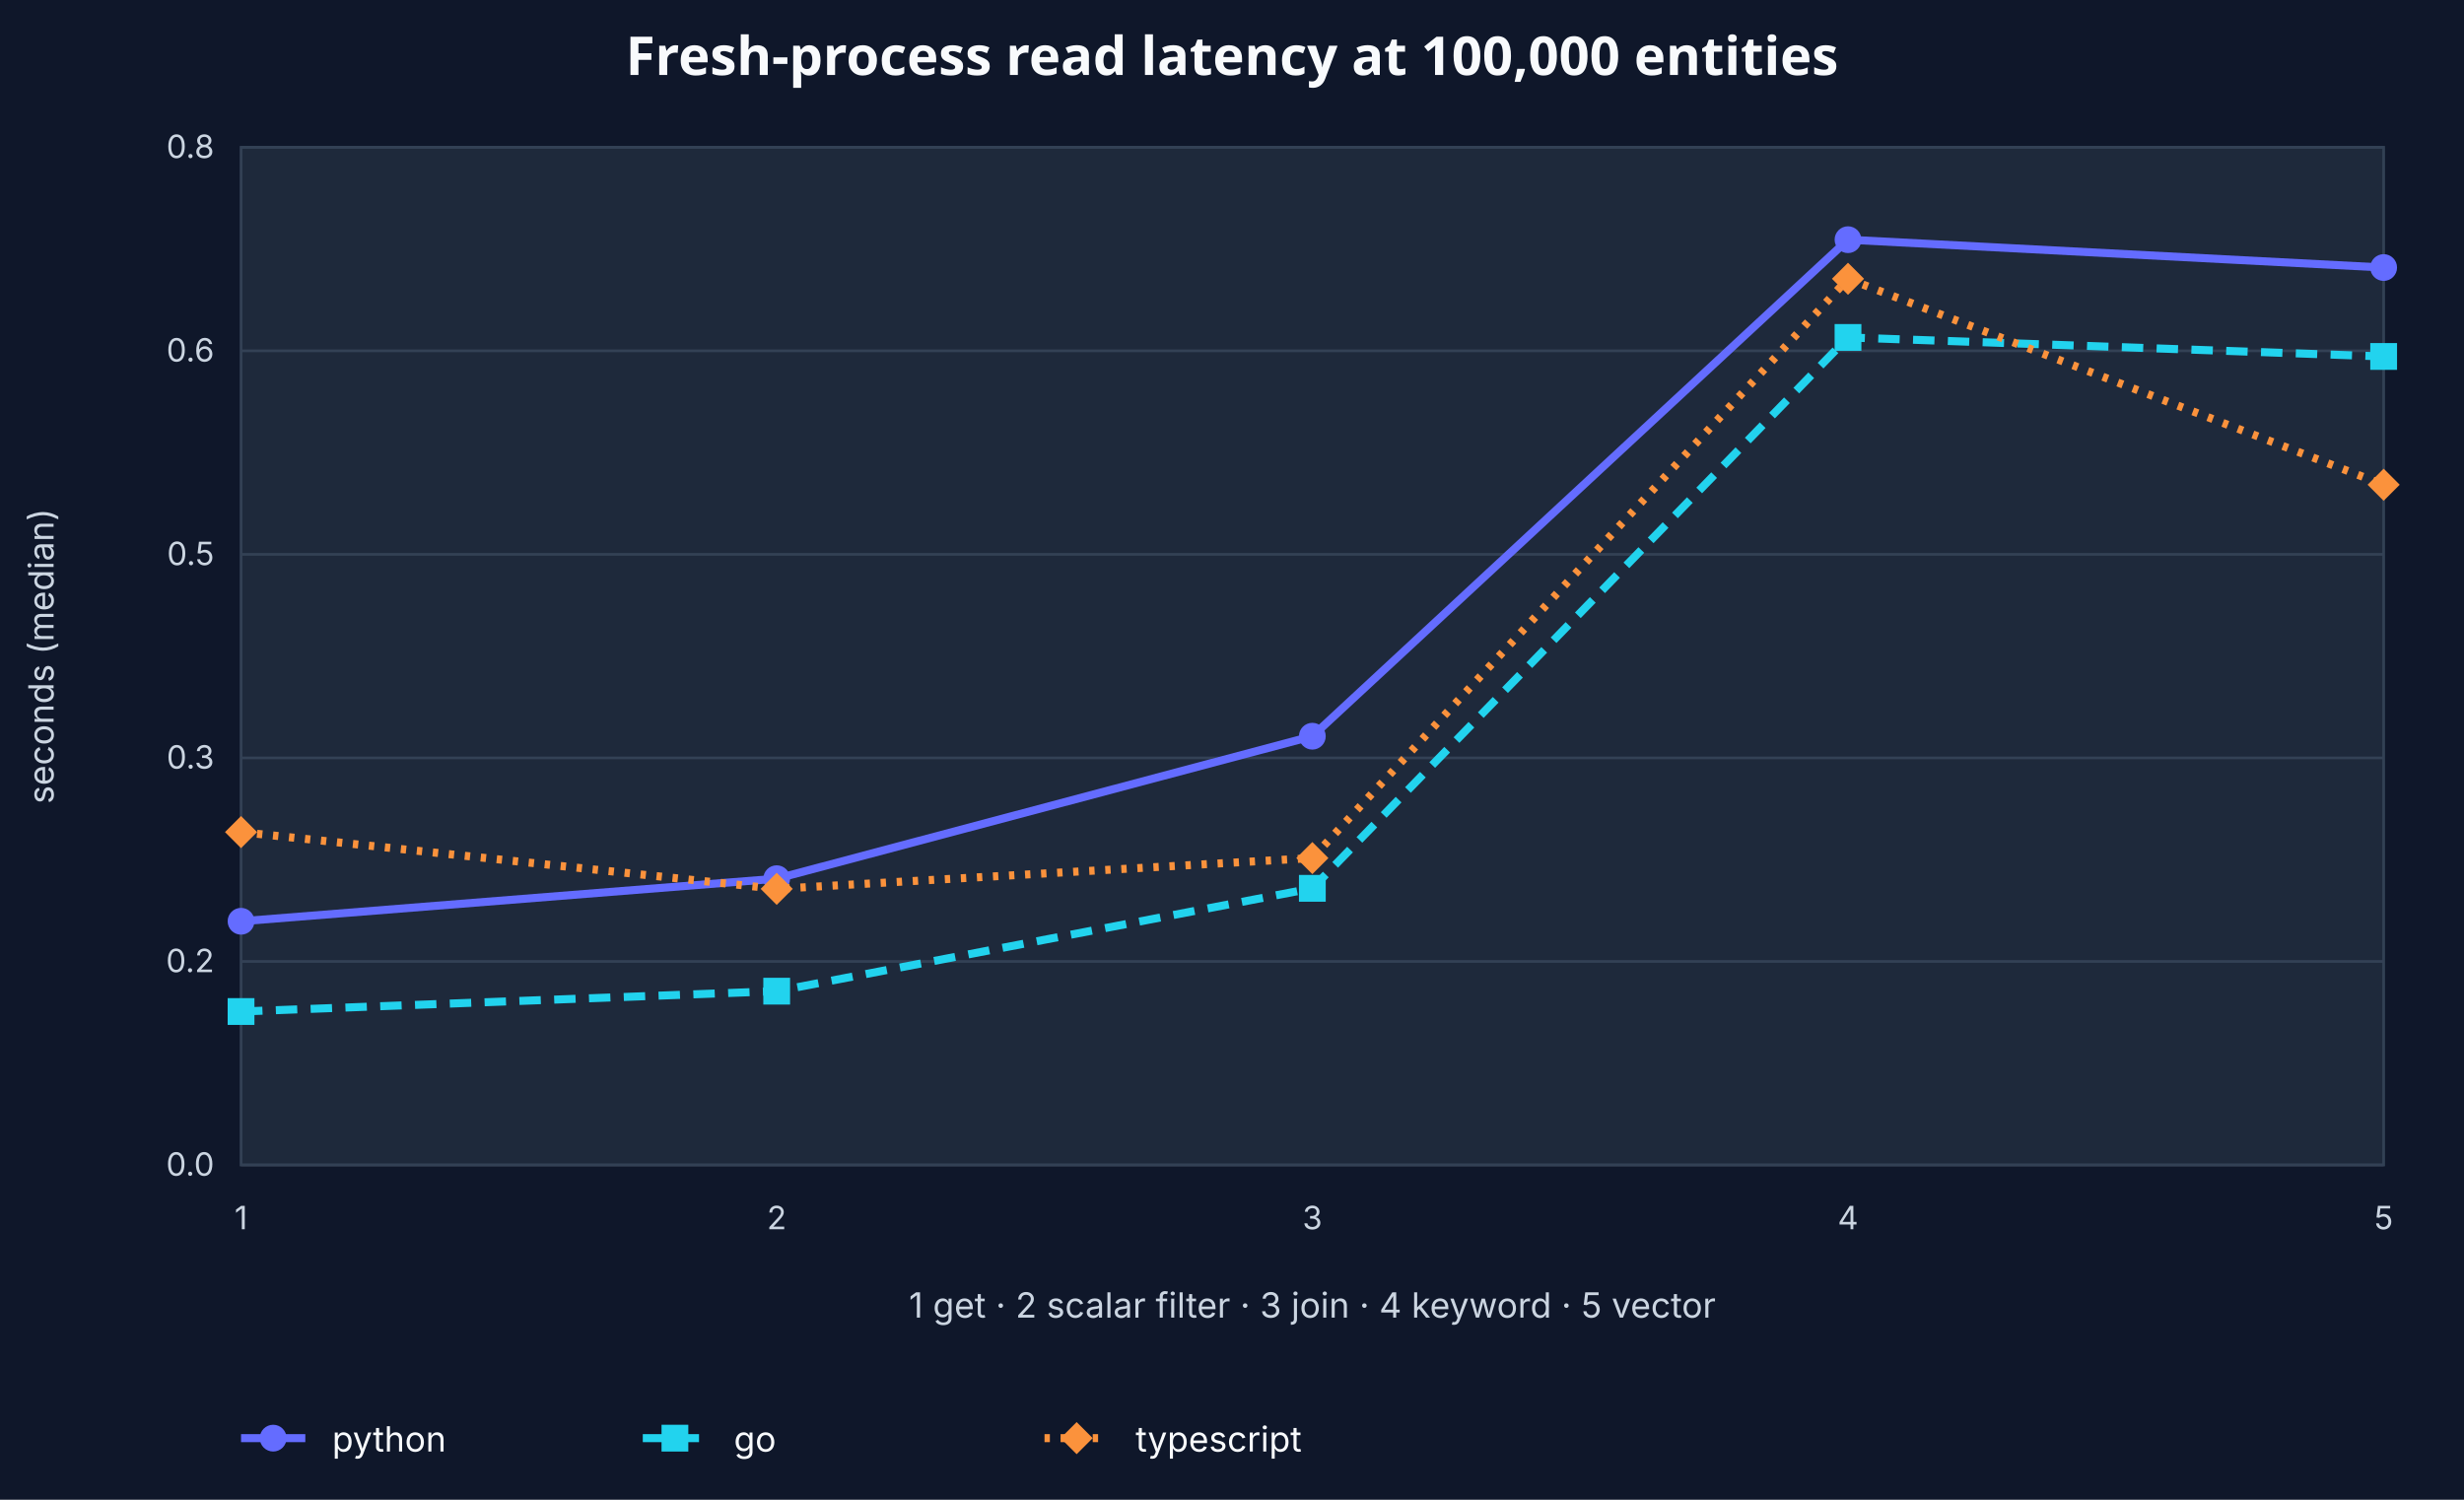
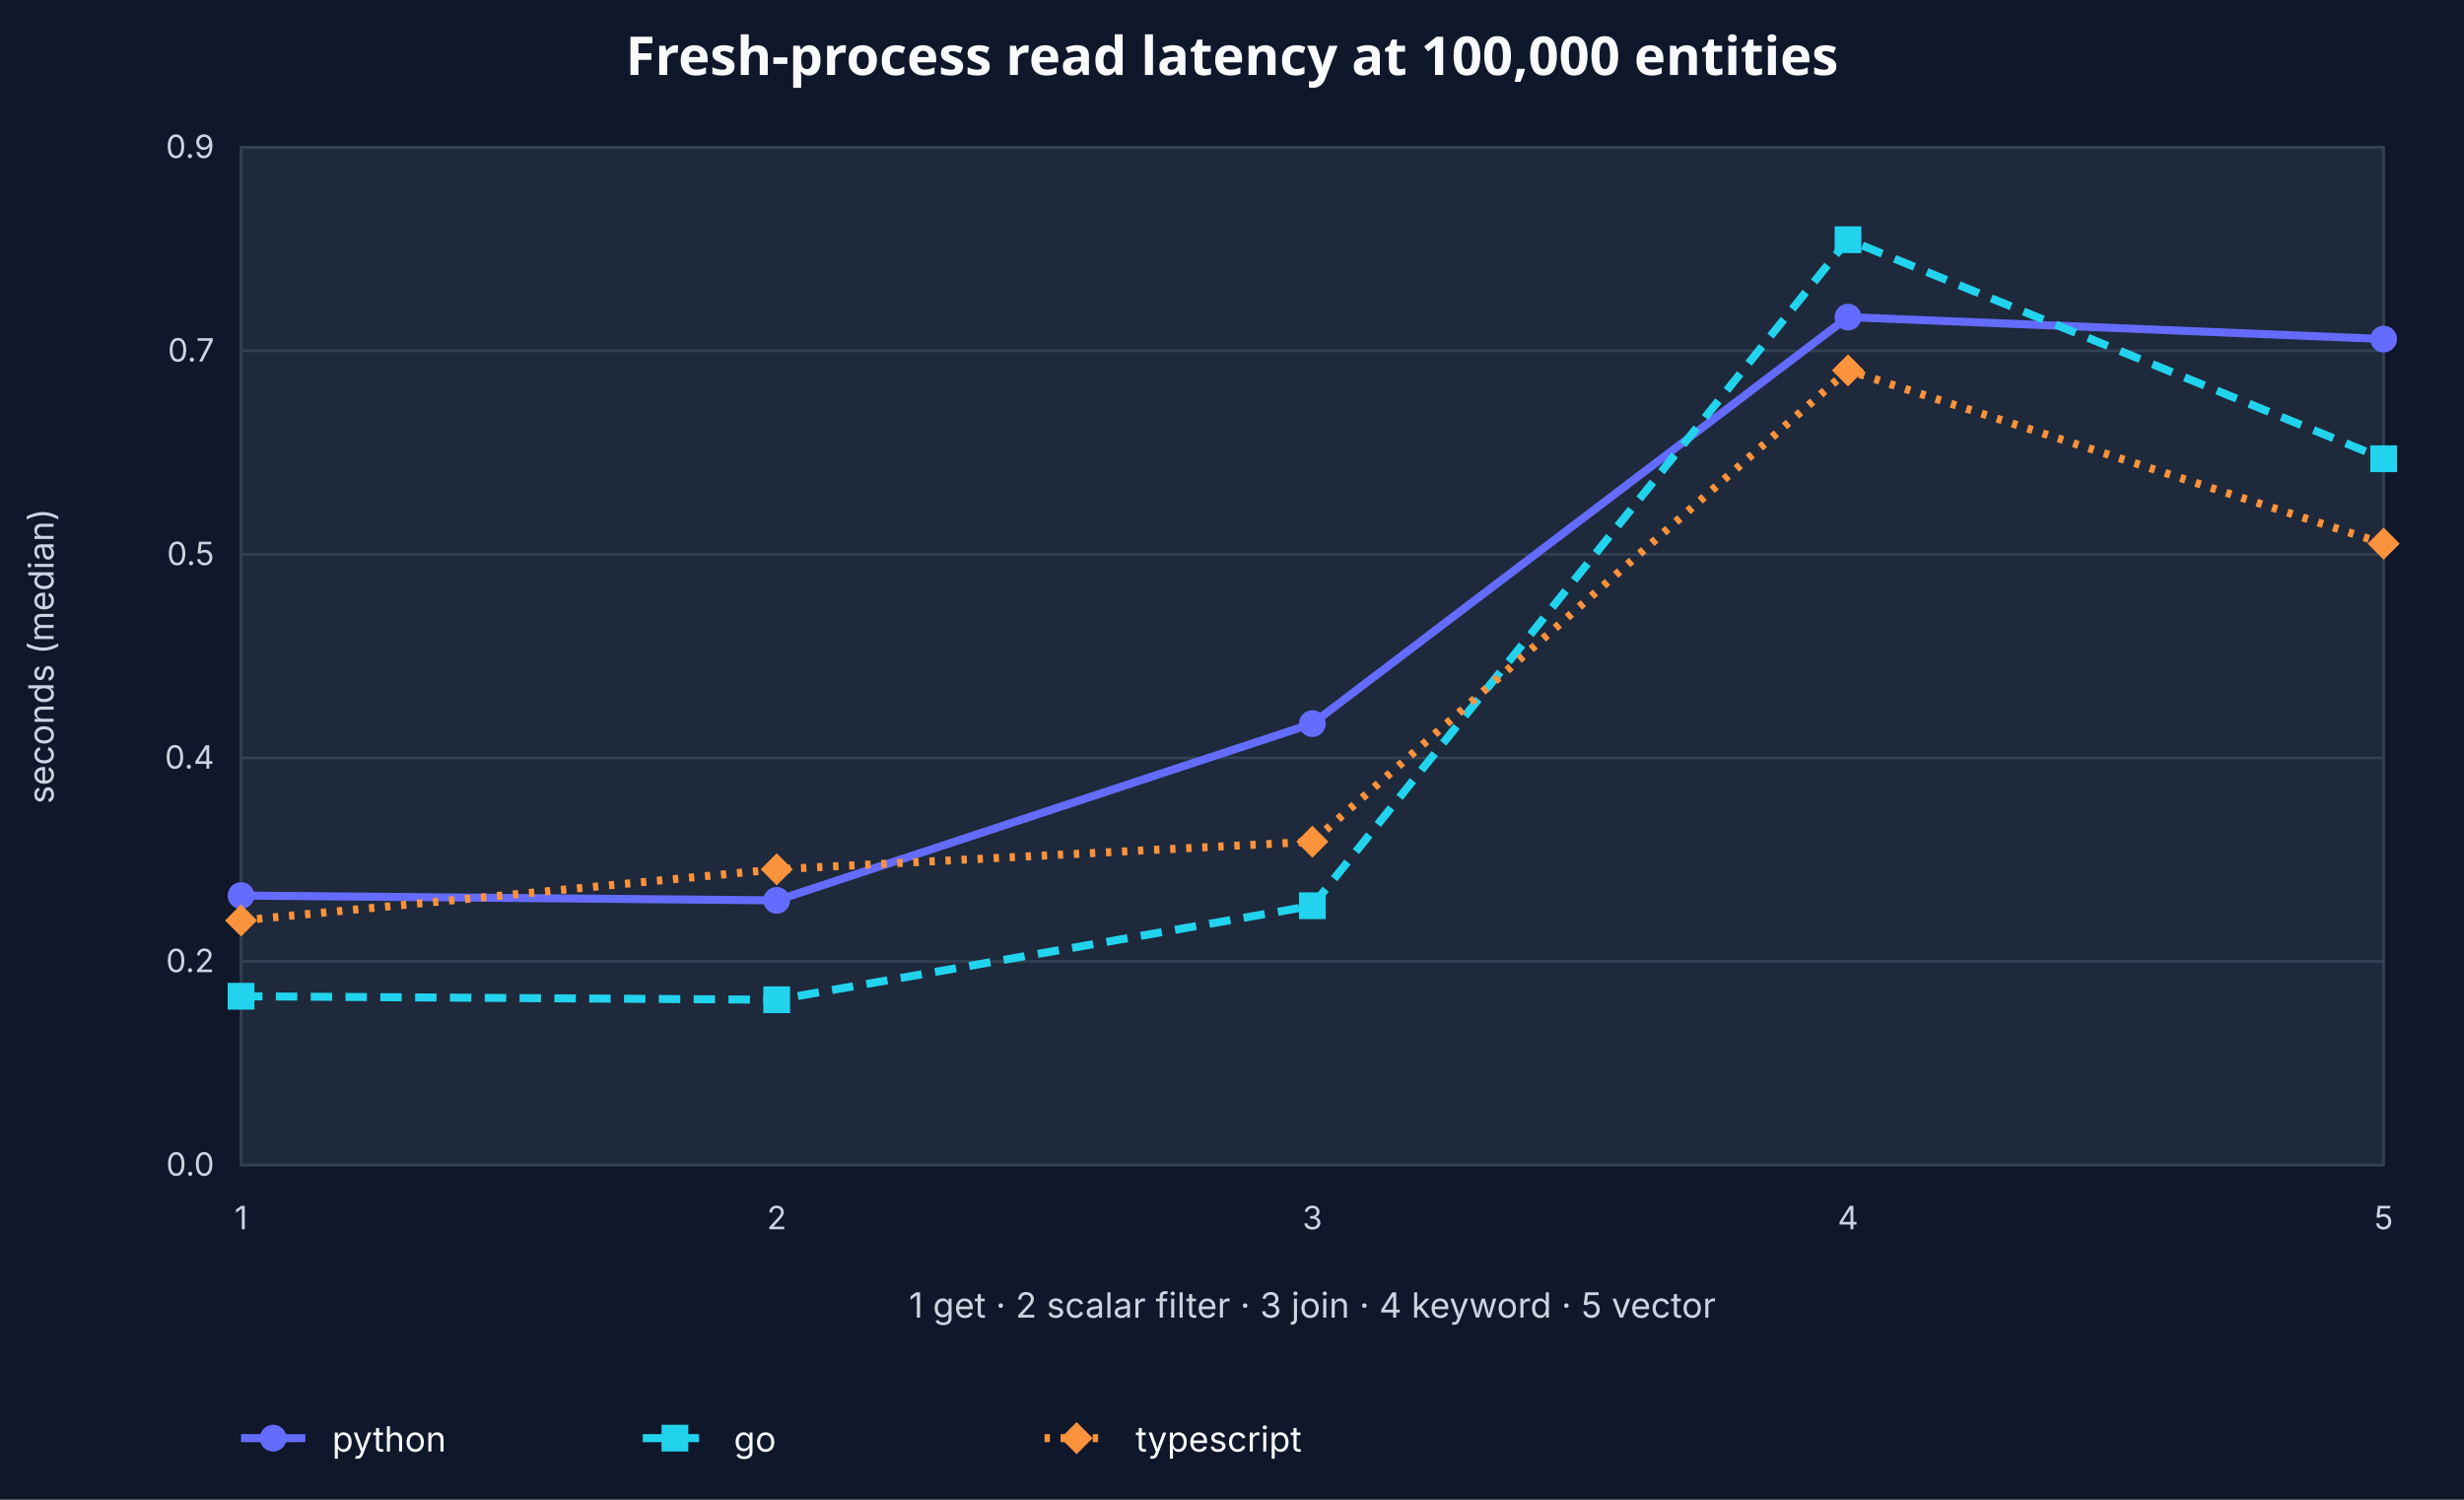
<svg xmlns="http://www.w3.org/2000/svg" role="img" aria-labelledby="chart-title chart-description" viewBox="0 0 920 560">
  <rect width="920" height="560" fill="#0F172A" />
  <rect x="90" y="55" width="800" height="380" fill="#1E293B" stroke="#334155" />
  <text x="460.0" y="28" text-anchor="middle" font-family="'Outfit Variable', Outfit, sans-serif" font-size="20" font-weight="600" fill="#F8FAFC">Fresh-process read latency at 100,000 entities</text>
  <line x1="90" y1="435.0" x2="890" y2="435.0" stroke="#334155" />
  <text x="80" y="439.0" text-anchor="end" font-family="'Inter Variable', Inter, sans-serif" font-size="12" fill="#CBD5E1">0.0</text>
  <line x1="90" y1="359.0" x2="890" y2="359.0" stroke="#334155" />
  <text x="80" y="363.0" text-anchor="end" font-family="'Inter Variable', Inter, sans-serif" font-size="12" fill="#CBD5E1">0.2</text>
  <line x1="90" y1="283.0" x2="890" y2="283.0" stroke="#334155" />
-   <text x="80" y="287.0" text-anchor="end" font-family="'Inter Variable', Inter, sans-serif" font-size="12" fill="#CBD5E1">0.3</text>
+   <text x="80" y="287.0" text-anchor="end" font-family="'Inter Variable', Inter, sans-serif" font-size="12" fill="#CBD5E1">0.4</text>
  <line x1="90" y1="207.0" x2="890" y2="207.0" stroke="#334155" />
  <text x="80" y="211.0" text-anchor="end" font-family="'Inter Variable', Inter, sans-serif" font-size="12" fill="#CBD5E1">0.5</text>
  <line x1="90" y1="131.0" x2="890" y2="131.0" stroke="#334155" />
-   <text x="80" y="135.0" text-anchor="end" font-family="'Inter Variable', Inter, sans-serif" font-size="12" fill="#CBD5E1">0.6</text>
+   <text x="80" y="135.0" text-anchor="end" font-family="'Inter Variable', Inter, sans-serif" font-size="12" fill="#CBD5E1">0.7</text>
  <line x1="90" y1="55.0" x2="890" y2="55.0" stroke="#334155" />
-   <text x="80" y="59.0" text-anchor="end" font-family="'Inter Variable', Inter, sans-serif" font-size="12" fill="#CBD5E1">0.8</text>
-   <polyline points="90.0,344.0 290.0,328.1 490.0,274.9 690.0,89.5 890.0,99.9" fill="none" stroke="#646CFF" stroke-width="3" />
-   <circle cx="90.0" cy="344.0" r="5" fill="#646CFF" />
-   <circle cx="290.0" cy="328.1" r="5" fill="#646CFF" />
-   <circle cx="490.0" cy="274.9" r="5" fill="#646CFF" />
-   <circle cx="690.0" cy="89.5" r="5" fill="#646CFF" />
-   <circle cx="890.0" cy="99.9" r="5" fill="#646CFF" />
-   <polyline points="90.0,377.7 290.0,370.1 490.0,331.7 690.0,126.0 890.0,133.1" fill="none" stroke="#22D3EE" stroke-width="3" stroke-dasharray="8 5" />
-   <rect x="85.0" y="372.7" width="10" height="10" fill="#22D3EE" />
-   <rect x="285.0" y="365.1" width="10" height="10" fill="#22D3EE" />
-   <rect x="485.0" y="326.7" width="10" height="10" fill="#22D3EE" />
-   <rect x="685.0" y="121.0" width="10" height="10" fill="#22D3EE" />
-   <rect x="885.0" y="128.1" width="10" height="10" fill="#22D3EE" />
-   <polyline points="90.0,310.7 290.0,331.9 490.0,320.4 690.0,104.1 890.0,181.0" fill="none" stroke="#FB923C" stroke-width="3" stroke-dasharray="2 4" />
-   <path d="M 90.0 304.7 L 96.0 310.7 L 90.0 316.7 L 84.0 310.7 Z" fill="#FB923C" />
-   <path d="M 290.0 325.9 L 296.0 331.9 L 290.0 337.9 L 284.0 331.9 Z" fill="#FB923C" />
-   <path d="M 490.0 314.4 L 496.0 320.4 L 490.0 326.4 L 484.0 320.4 Z" fill="#FB923C" />
-   <path d="M 690.0 98.1 L 696.0 104.1 L 690.0 110.1 L 684.0 104.1 Z" fill="#FB923C" />
-   <path d="M 890.0 175.0 L 896.0 181.0 L 890.0 187.0 L 884.0 181.0 Z" fill="#FB923C" />
+   <text x="80" y="59.0" text-anchor="end" font-family="'Inter Variable', Inter, sans-serif" font-size="12" fill="#CBD5E1">0.9</text>
+   <polyline points="90.0,334.4 290.0,336.2 490.0,270.2 690.0,118.4 890.0,126.6" fill="none" stroke="#646CFF" stroke-width="3" />
+   <circle cx="90.0" cy="334.4" r="5" fill="#646CFF" />
+   <circle cx="290.0" cy="336.2" r="5" fill="#646CFF" />
+   <circle cx="490.0" cy="270.2" r="5" fill="#646CFF" />
+   <circle cx="690.0" cy="118.4" r="5" fill="#646CFF" />
+   <circle cx="890.0" cy="126.6" r="5" fill="#646CFF" />
+   <polyline points="90.0,372.0 290.0,373.3 490.0,338.2 690.0,89.5 890.0,171.3" fill="none" stroke="#22D3EE" stroke-width="3" stroke-dasharray="8 5" />
+   <rect x="85.0" y="367.0" width="10" height="10" fill="#22D3EE" />
+   <rect x="285.0" y="368.3" width="10" height="10" fill="#22D3EE" />
+   <rect x="485.0" y="333.2" width="10" height="10" fill="#22D3EE" />
+   <rect x="685.0" y="84.5" width="10" height="10" fill="#22D3EE" />
+   <rect x="885.0" y="166.3" width="10" height="10" fill="#22D3EE" />
+   <polyline points="90.0,343.7 290.0,324.6 490.0,314.3 690.0,138.3 890.0,203.0" fill="none" stroke="#FB923C" stroke-width="3" stroke-dasharray="2 4" />
+   <path d="M 90.0 337.7 L 96.0 343.7 L 90.0 349.7 L 84.0 343.7 Z" fill="#FB923C" />
+   <path d="M 290.0 318.6 L 296.0 324.6 L 290.0 330.6 L 284.0 324.6 Z" fill="#FB923C" />
+   <path d="M 490.0 308.3 L 496.0 314.3 L 490.0 320.3 L 484.0 314.3 Z" fill="#FB923C" />
+   <path d="M 690.0 132.3 L 696.0 138.3 L 690.0 144.3 L 684.0 138.3 Z" fill="#FB923C" />
+   <path d="M 890.0 197.0 L 896.0 203.0 L 890.0 209.0 L 884.0 203.0 Z" fill="#FB923C" />
  <text x="90.0" y="459" text-anchor="middle" font-family="'Inter Variable', Inter, sans-serif" font-size="12" fill="#CBD5E1">1</text>
  <text x="290.0" y="459" text-anchor="middle" font-family="'Inter Variable', Inter, sans-serif" font-size="12" fill="#CBD5E1">2</text>
  <text x="490.0" y="459" text-anchor="middle" font-family="'Inter Variable', Inter, sans-serif" font-size="12" fill="#CBD5E1">3</text>
  <text x="690.0" y="459" text-anchor="middle" font-family="'Inter Variable', Inter, sans-serif" font-size="12" fill="#CBD5E1">4</text>
  <text x="890.0" y="459" text-anchor="middle" font-family="'Inter Variable', Inter, sans-serif" font-size="12" fill="#CBD5E1">5</text>
  <line x1="90" y1="537" x2="114" y2="537" stroke="#646CFF" stroke-width="3" />
  <circle cx="102.0" cy="537.0" r="5" fill="#646CFF" />
  <text x="124" y="542" font-family="'Inter Variable', Inter, sans-serif" font-size="13" fill="#F8FAFC">python</text>
  <line x1="240" y1="537" x2="264" y2="537" stroke="#22D3EE" stroke-width="3" stroke-dasharray="8 5" />
  <rect x="247.0" y="532.0" width="10" height="10" fill="#22D3EE" />
  <text x="274" y="542" font-family="'Inter Variable', Inter, sans-serif" font-size="13" fill="#F8FAFC">go</text>
  <line x1="390" y1="537" x2="414" y2="537" stroke="#FB923C" stroke-width="3" stroke-dasharray="2 4" />
  <path d="M 402.0 531.0 L 408.0 537.0 L 402.0 543.0 L 396.0 537.0 Z" fill="#FB923C" />
  <text x="424" y="542" font-family="'Inter Variable', Inter, sans-serif" font-size="13" fill="#F8FAFC">typescript</text>
  <text x="490.0" y="492" text-anchor="middle" font-family="'Inter Variable', Inter, sans-serif" font-size="13" fill="#CBD5E1">1 get · 2 scalar filter · 3 join · 4 keyword · 5 vector</text>
  <text x="20" y="245.0" transform="rotate(-90 20 245.0)" text-anchor="middle" font-family="'Inter Variable', Inter, sans-serif" font-size="13" fill="#CBD5E1">seconds (median)</text>
</svg>
